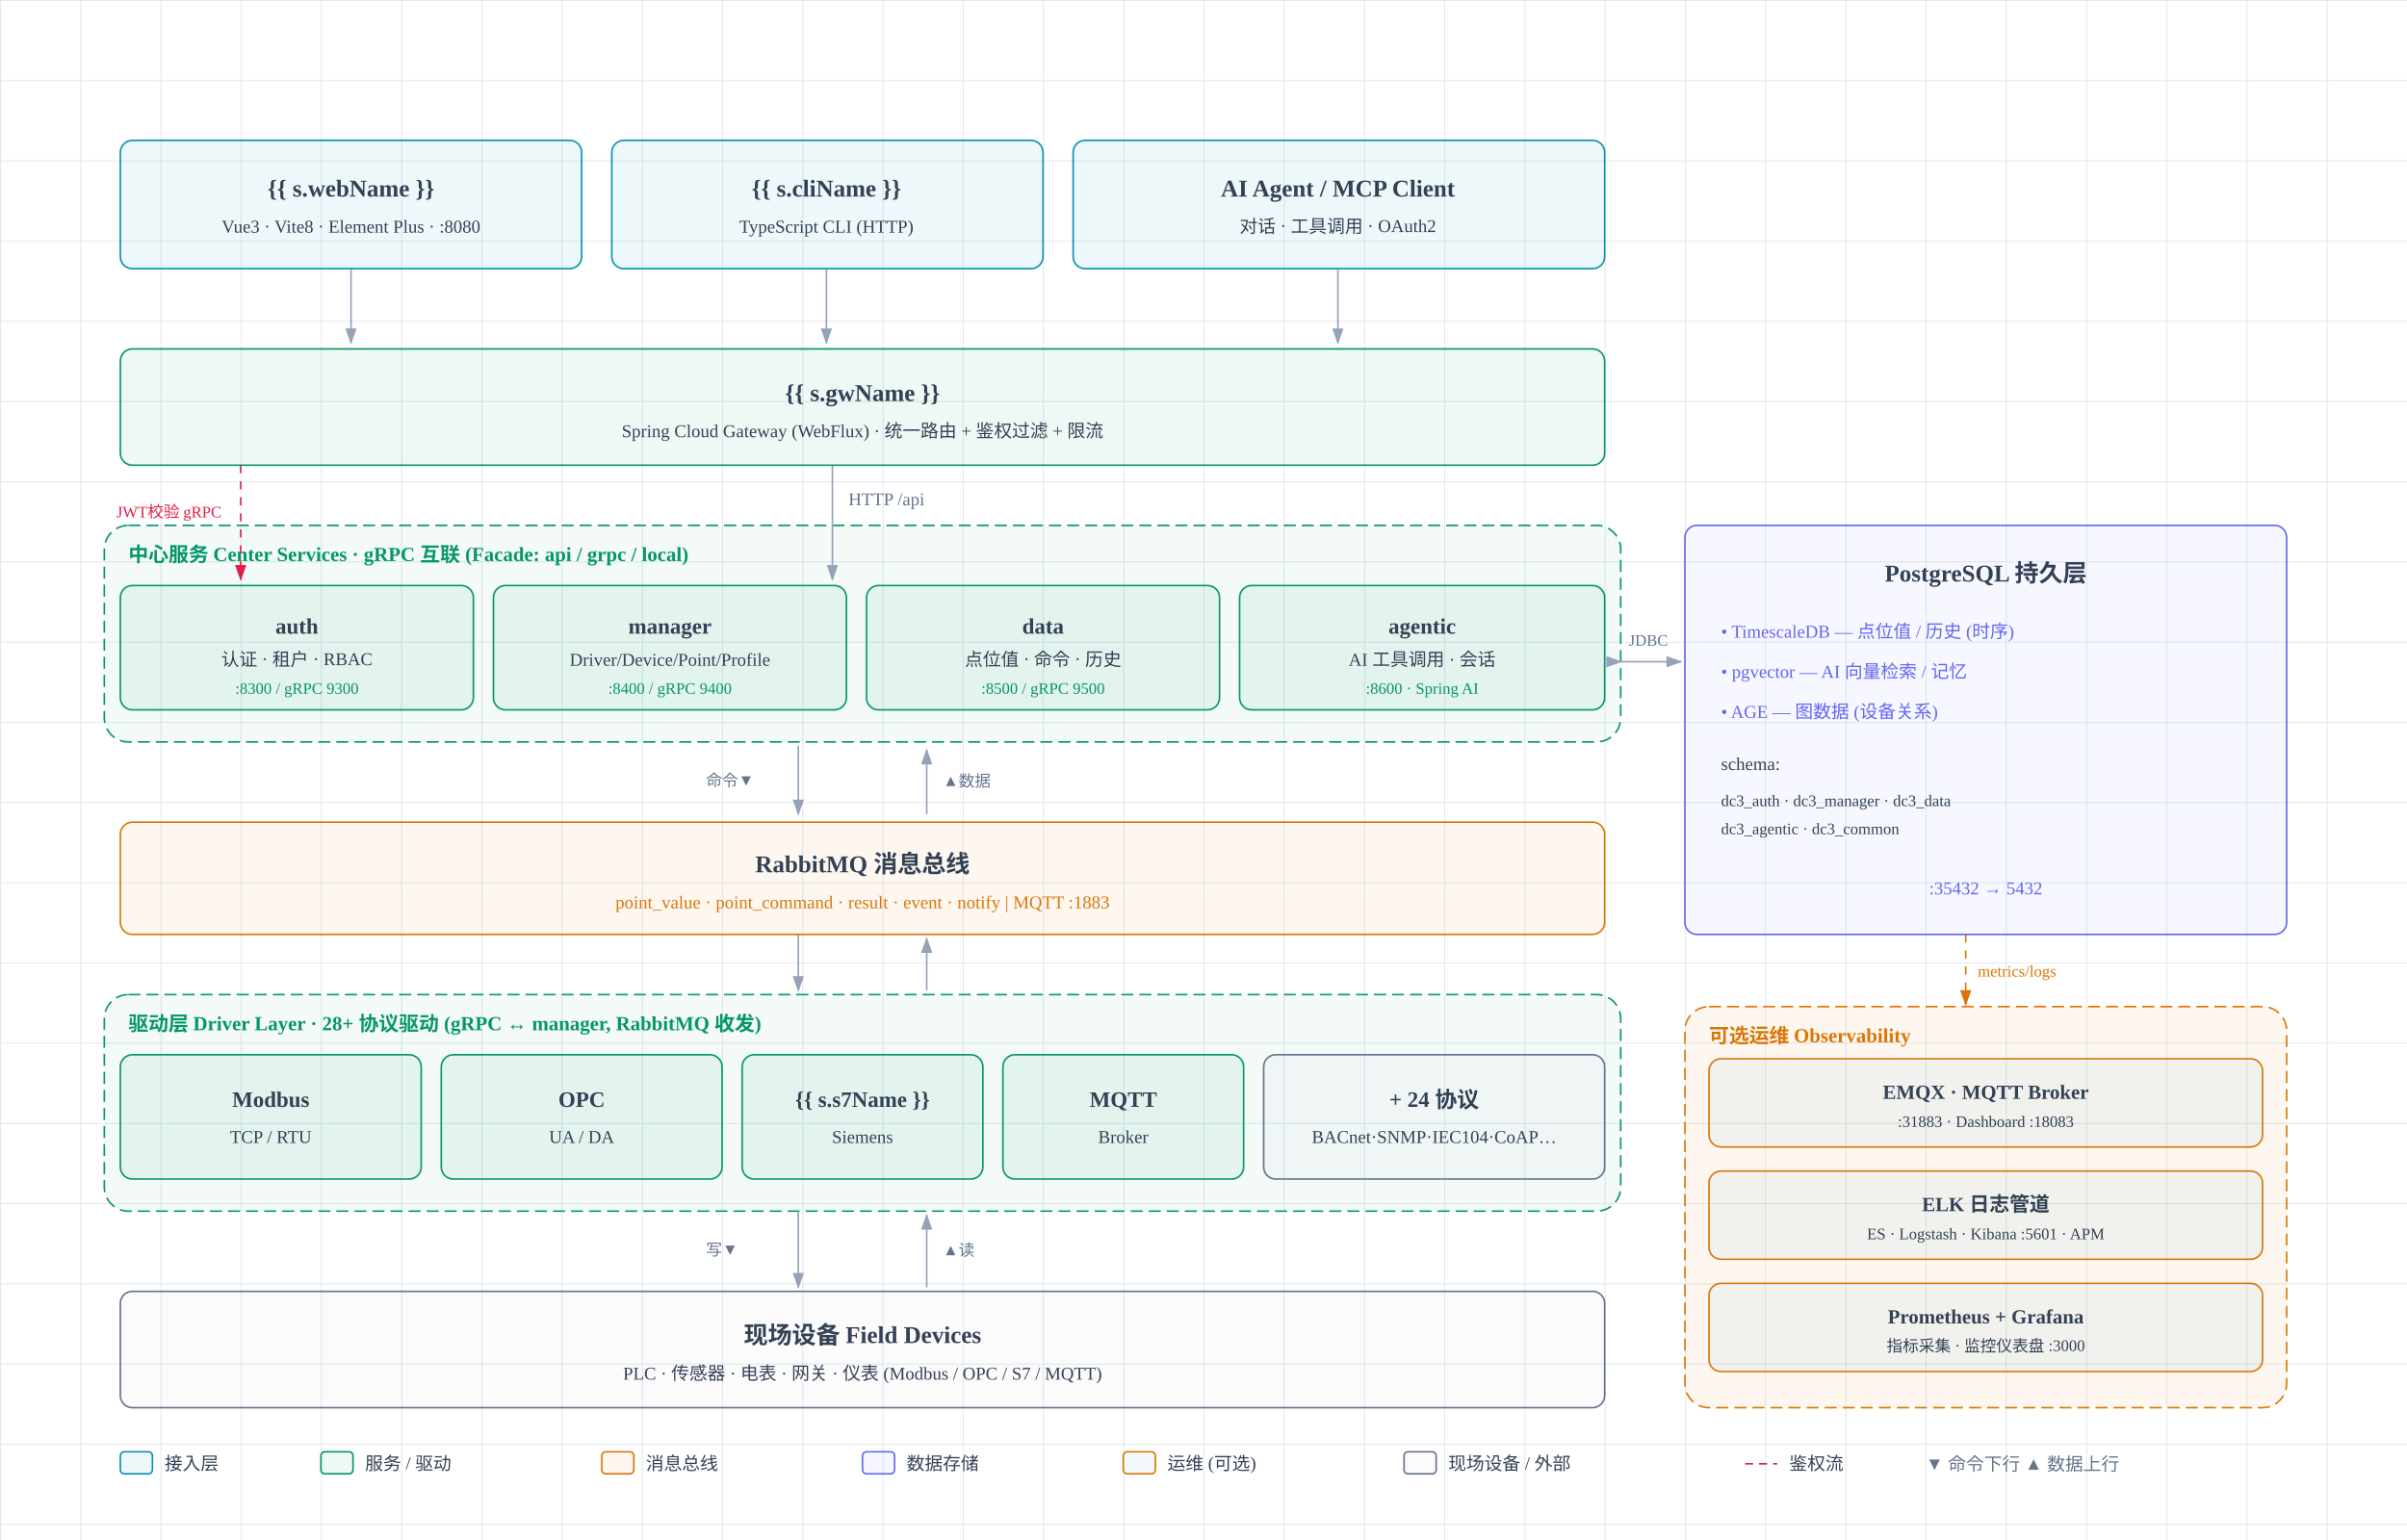
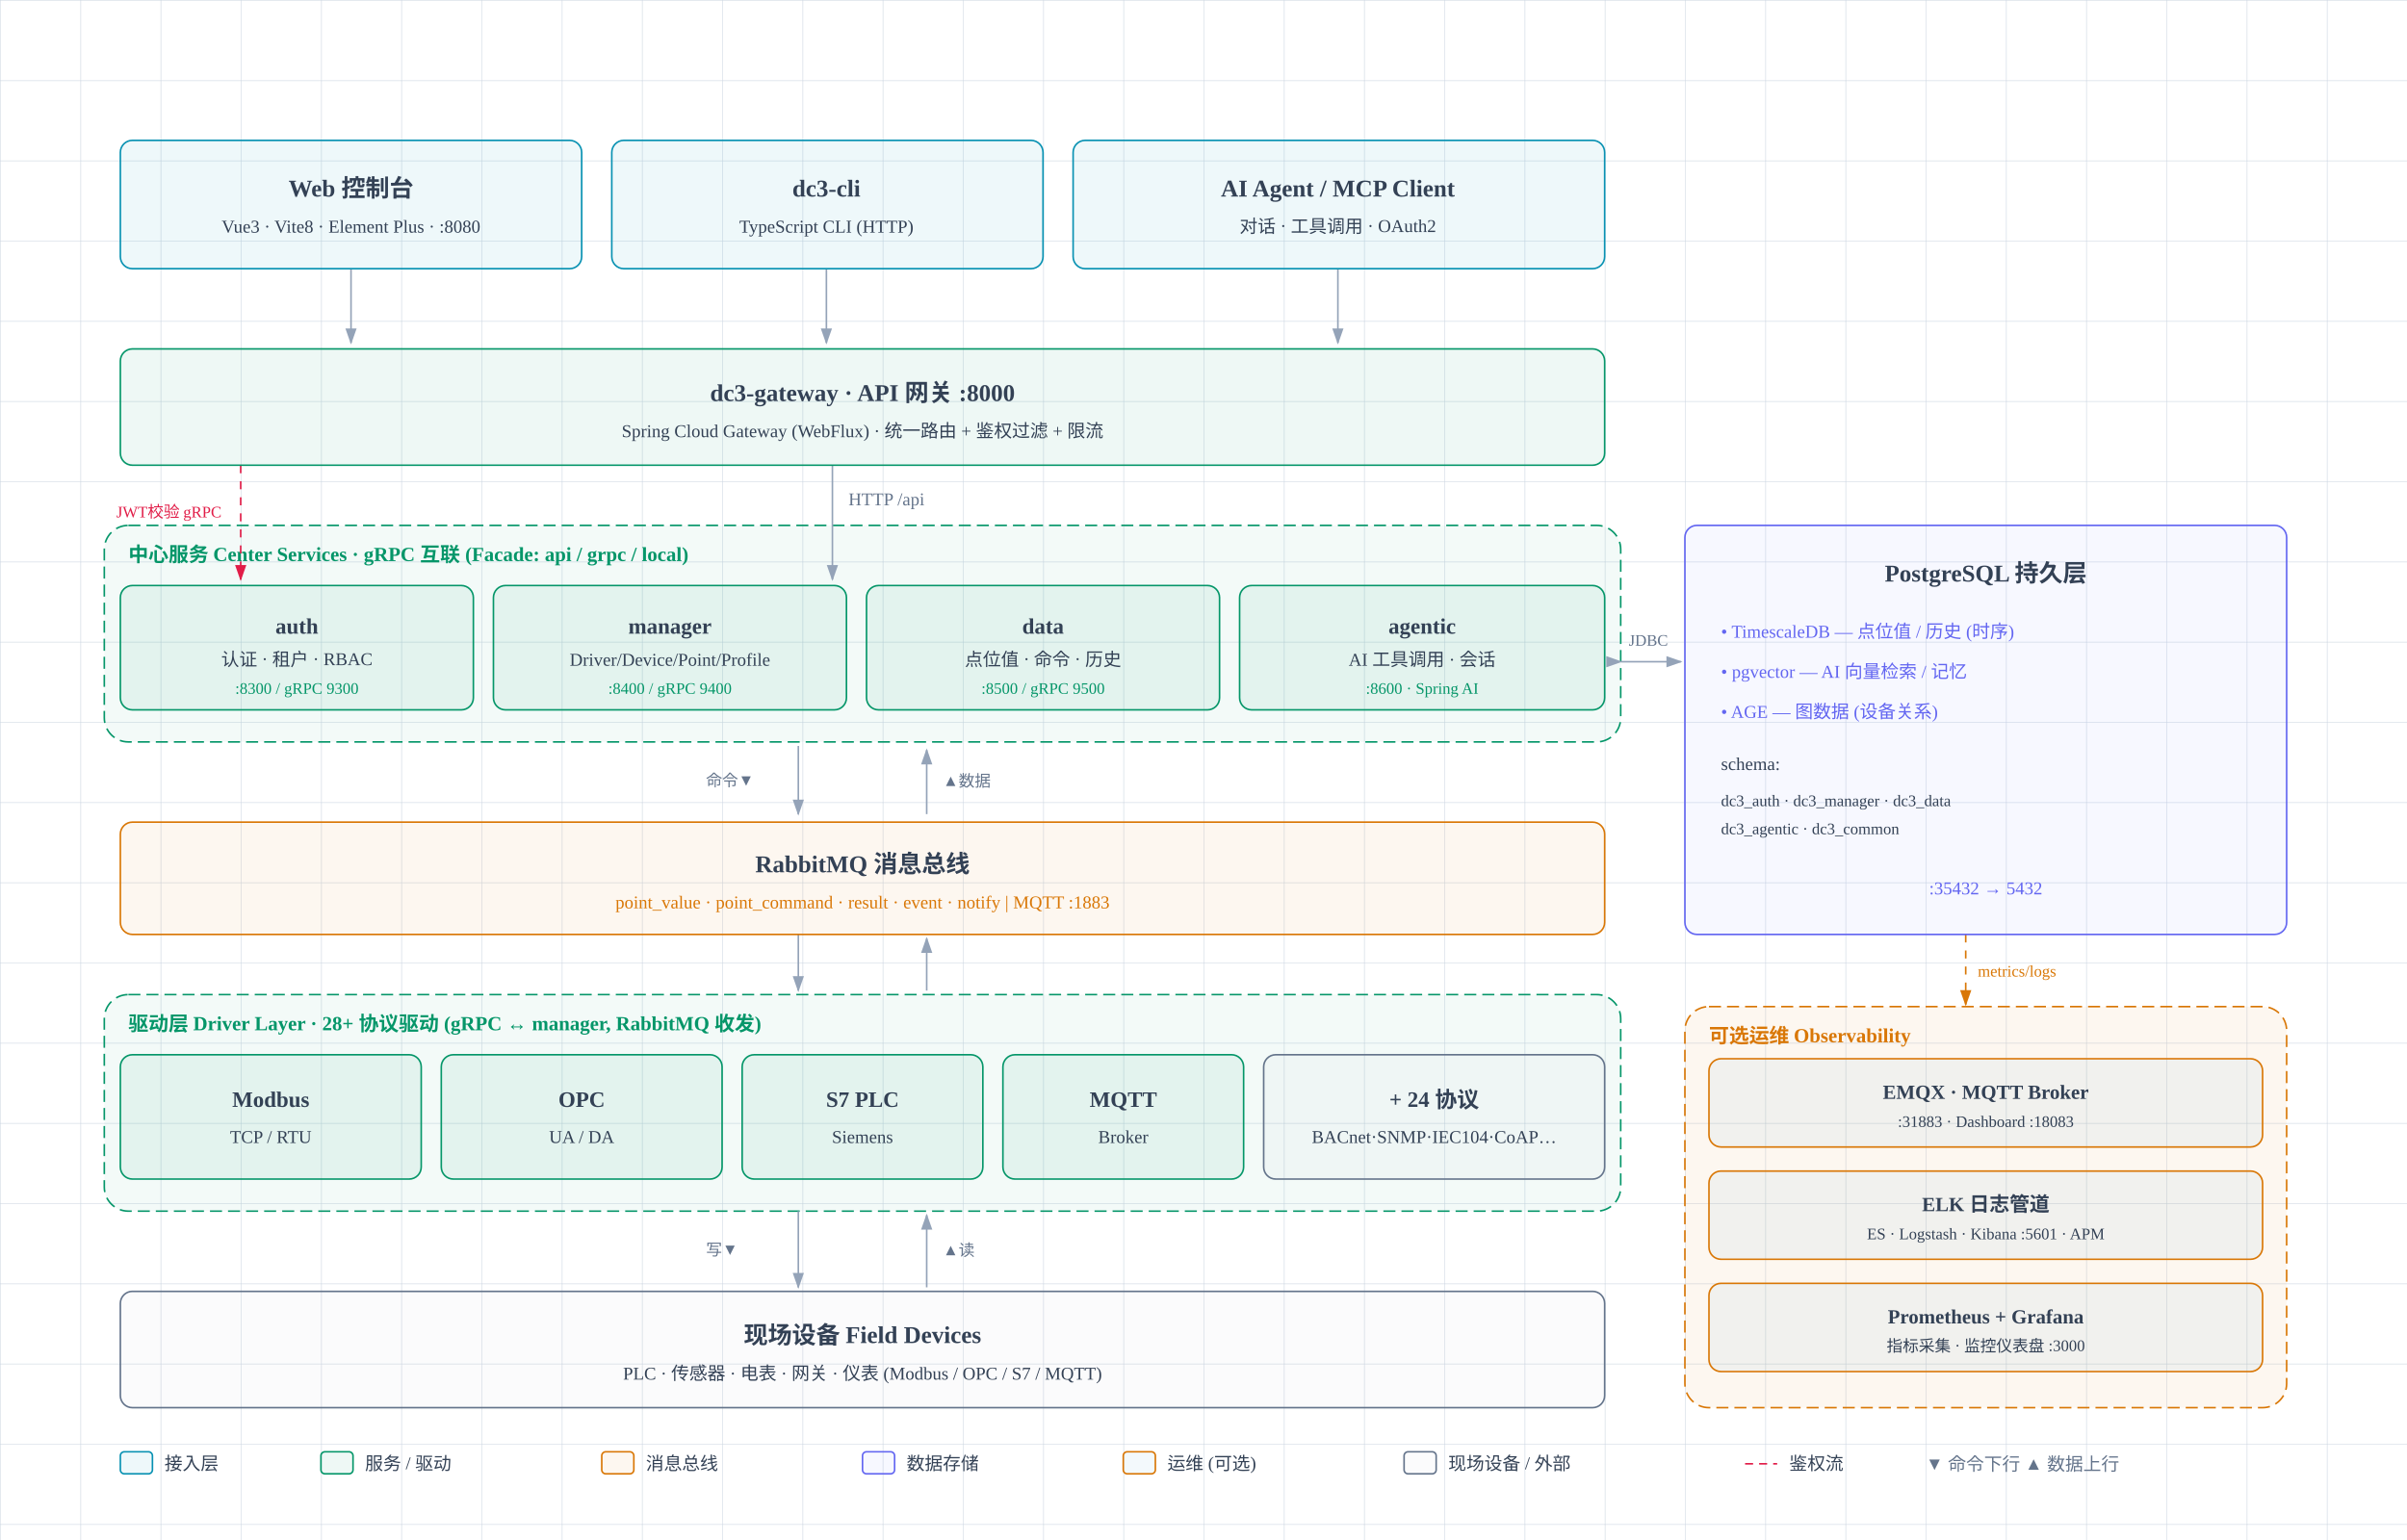
<svg xmlns="http://www.w3.org/2000/svg" aria-label="IoT DC3 Architecture Panorama" role="img" viewBox="0 0 1200 768">
  <defs>
    <marker id="dc3-ah" markerHeight="7" markerWidth="10" orient="auto" refX="9" refY="3.5">
      <polygon fill="#94a3b8" points="0 0, 10 3.5, 0 7" />
    </marker>
    <marker id="dc3-ah-amber" markerHeight="7" markerWidth="10" orient="auto" refX="9" refY="3.5">
      <polygon fill="#d97706" points="0 0, 10 3.5, 0 7" />
    </marker>
    <marker id="dc3-ah-rose" markerHeight="7" markerWidth="10" orient="auto" refX="9" refY="3.5">
      <polygon fill="#e11d48" points="0 0, 10 3.5, 0 7" />
    </marker>
    <pattern id="dc3-grid" height="40" patternUnits="userSpaceOnUse" width="40">
      <path d="M 40 0 L 0 0 0 40" fill="none" stroke="#cbd5e1" stroke-width="0.5" />
    </pattern>
  </defs>
  <rect fill="url(#dc3-grid)" height="100%" width="100%" />
  <rect fill="rgba(5, 150, 105, 0.05)" height="108" rx="12" stroke="#059669" stroke-dasharray="6,3" stroke-width="0.8" width="756" x="52" y="262" />
  <text fill="#059669" font-size="10" font-weight="600" x="64" y="280">中心服务 Center Services · gRPC 互联 (Facade: api / grpc / local)</text>
  <rect fill="rgba(5, 150, 105, 0.05)" height="108" rx="12" stroke="#059669" stroke-dasharray="6,3" stroke-width="0.8" width="756" x="52" y="496" />
  <text fill="#059669" font-size="10" font-weight="600" x="64" y="514">驱动层 Driver Layer · 28+ 协议驱动 (gRPC ↔ manager, RabbitMQ 收发)</text>
  <rect fill="rgba(217, 119, 6, 0.06)" height="200" rx="12" stroke="#d97706" stroke-dasharray="6,3" stroke-width="0.8" width="300" x="840" y="502" />
  <text fill="#d97706" font-size="10" font-weight="600" x="852" y="520">可选运维 Observability</text>
  <line marker-end="url(#dc3-ah)" stroke="#94a3b8" stroke-width="0.8" x1="175" x2="175" y1="134" y2="171" />
  <line marker-end="url(#dc3-ah)" stroke="#94a3b8" stroke-width="0.8" x1="412" x2="412" y1="134" y2="171" />
  <line marker-end="url(#dc3-ah)" stroke="#94a3b8" stroke-width="0.8" x1="667" x2="667" y1="134" y2="171" />
  <line marker-end="url(#dc3-ah)" stroke="#94a3b8" stroke-width="0.8" x1="415" x2="415" y1="232" y2="289" />
  <text fill="#64748b" font-size="9" x="423" y="252">HTTP /api</text>
  <line marker-end="url(#dc3-ah-rose)" stroke="#e11d48" stroke-dasharray="4,4" stroke-width="0.8" x1="120" x2="120" y1="232" y2="289" />
  <text fill="#e11d48" font-size="8" x="58" y="258">JWT校验 gRPC</text>
  <line marker-end="url(#dc3-ah)" stroke="#94a3b8" stroke-width="0.8" x1="398" x2="398" y1="372" y2="406" />
  <text fill="#64748b" font-size="8" x="352" y="392">命令▼</text>
  <line marker-end="url(#dc3-ah)" stroke="#94a3b8" stroke-width="0.8" x1="462" x2="462" y1="406" y2="374" />
  <text fill="#64748b" font-size="8" x="470" y="392">▲数据</text>
  <line marker-end="url(#dc3-ah)" stroke="#94a3b8" stroke-width="0.8" x1="398" x2="398" y1="466" y2="494" />
  <line marker-end="url(#dc3-ah)" stroke="#94a3b8" stroke-width="0.8" x1="462" x2="462" y1="494" y2="468" />
  <line marker-end="url(#dc3-ah)" stroke="#94a3b8" stroke-width="0.8" x1="398" x2="398" y1="604" y2="642" />
  <text fill="#64748b" font-size="8" x="352" y="626">写▼</text>
  <line marker-end="url(#dc3-ah)" stroke="#94a3b8" stroke-width="0.8" x1="462" x2="462" y1="642" y2="606" />
  <text fill="#64748b" font-size="8" x="470" y="626">▲读</text>
  <line marker-end="url(#dc3-ah)" marker-start="url(#dc3-ah)" stroke="#94a3b8" stroke-width="0.8" x1="808" x2="838" y1="330" y2="330" />
  <text fill="#64748b" font-size="8" x="812" y="322">JDBC</text>
  <line marker-end="url(#dc3-ah-amber)" stroke="#d97706" stroke-dasharray="4,4" stroke-width="0.8" x1="980" x2="980" y1="466" y2="501" />
  <text fill="#d97706" font-size="8" x="986" y="487">metrics/logs</text>
  <rect fill="rgba(8, 145, 178, 0.07)" height="64" rx="6" stroke="#0891b2" stroke-width="0.8" width="230" x="60" y="70" />
-   <text fill="#334155" font-size="12" font-weight="600" text-anchor="middle" x="175" y="98">{{
-           s.webName
-         }}
+   <text fill="#334155" font-size="12" font-weight="600" text-anchor="middle" x="175" y="98">Web 控制台
      </text>
  <text fill="#334155" font-size="9" text-anchor="middle" x="175" y="116">Vue3 · Vite8 · Element Plus · :8080</text>
  <rect fill="rgba(8, 145, 178, 0.07)" height="64" rx="6" stroke="#0891b2" stroke-width="0.8" width="215" x="305" y="70" />
-   <text fill="#334155" font-size="12" font-weight="600" text-anchor="middle" x="412" y="98">{{
-           s.cliName
-         }}
+   <text fill="#334155" font-size="12" font-weight="600" text-anchor="middle" x="412" y="98">dc3-cli
      </text>
  <text fill="#334155" font-size="9" text-anchor="middle" x="412" y="116">TypeScript CLI (HTTP)</text>
  <rect fill="rgba(8, 145, 178, 0.07)" height="64" rx="6" stroke="#0891b2" stroke-width="0.8" width="265" x="535" y="70" />
  <text fill="#334155" font-size="12" font-weight="600" text-anchor="middle" x="667" y="98">
        AI Agent / MCP Client
      </text>
  <text fill="#334155" font-size="9" text-anchor="middle" x="667" y="116">对话 · 工具调用 · OAuth2</text>
  <rect fill="rgba(5, 150, 105, 0.07)" height="58" rx="6" stroke="#059669" stroke-width="0.8" width="740" x="60" y="174" />
-   <text fill="#334155" font-size="12" font-weight="600" text-anchor="middle" x="430" y="200">{{
-           s.gwName
-         }}
+   <text fill="#334155" font-size="12" font-weight="600" text-anchor="middle" x="430" y="200">dc3-gateway · API 网关  :8000
      </text>
  <text fill="#334155" font-size="9" text-anchor="middle" x="430" y="218">Spring Cloud Gateway (WebFlux) · 统一路由 + 鉴权过滤 + 限流</text>
  <rect fill="rgba(5, 150, 105, 0.07)" height="62" rx="6" stroke="#059669" stroke-width="0.8" width="176" x="60" y="292" />
  <text fill="#334155" font-size="11" font-weight="600" text-anchor="middle" x="148" y="316">auth</text>
  <text fill="#334155" font-size="9" text-anchor="middle" x="148" y="332">认证 · 租户 · RBAC</text>
  <text fill="#059669" font-size="8" text-anchor="middle" x="148" y="346">:8300 / gRPC 9300</text>
  <rect fill="rgba(5, 150, 105, 0.07)" height="62" rx="6" stroke="#059669" stroke-width="0.8" width="176" x="246" y="292" />
  <text fill="#334155" font-size="11" font-weight="600" text-anchor="middle" x="334" y="316">manager
      </text>
  <text fill="#334155" font-size="9" text-anchor="middle" x="334" y="332">Driver/Device/Point/Profile</text>
  <text fill="#059669" font-size="8" text-anchor="middle" x="334" y="346">:8400 / gRPC 9400</text>
  <rect fill="rgba(5, 150, 105, 0.07)" height="62" rx="6" stroke="#059669" stroke-width="0.8" width="176" x="432" y="292" />
  <text fill="#334155" font-size="11" font-weight="600" text-anchor="middle" x="520" y="316">data</text>
  <text fill="#334155" font-size="9" text-anchor="middle" x="520" y="332">点位值 · 命令 · 历史</text>
  <text fill="#059669" font-size="8" text-anchor="middle" x="520" y="346">:8500 / gRPC 9500</text>
  <rect fill="rgba(5, 150, 105, 0.07)" height="62" rx="6" stroke="#059669" stroke-width="0.8" width="182" x="618" y="292" />
  <text fill="#334155" font-size="11" font-weight="600" text-anchor="middle" x="709" y="316">agentic
      </text>
  <text fill="#334155" font-size="9" text-anchor="middle" x="709" y="332">AI 工具调用 · 会话</text>
  <text fill="#059669" font-size="8" text-anchor="middle" x="709" y="346">:8600 · Spring AI</text>
  <rect fill="rgba(217, 119, 6, 0.06)" height="56" rx="6" stroke="#d97706" stroke-width="0.8" width="740" x="60" y="410" />
  <text fill="#334155" font-size="12" font-weight="600" text-anchor="middle" x="430" y="435">
        RabbitMQ 消息总线
      </text>
  <text fill="#d97706" font-size="9" text-anchor="middle" x="430" y="453">point_value · point_command · result · event · notify    |    MQTT :1883</text>
  <rect fill="rgba(5, 150, 105, 0.07)" height="62" rx="6" stroke="#059669" stroke-width="0.8" width="150" x="60" y="526" />
  <text fill="#334155" font-size="11" font-weight="600" text-anchor="middle" x="135" y="552">Modbus
      </text>
  <text fill="#334155" font-size="9" text-anchor="middle" x="135" y="570">TCP / RTU</text>
  <rect fill="rgba(5, 150, 105, 0.07)" height="62" rx="6" stroke="#059669" stroke-width="0.8" width="140" x="220" y="526" />
  <text fill="#334155" font-size="11" font-weight="600" text-anchor="middle" x="290" y="552">
        OPC
      </text>
  <text fill="#334155" font-size="9" text-anchor="middle" x="290" y="570">UA / DA</text>
  <rect fill="rgba(5, 150, 105, 0.07)" height="62" rx="6" stroke="#059669" stroke-width="0.8" width="120" x="370" y="526" />
-   <text fill="#334155" font-size="11" font-weight="600" text-anchor="middle" x="430" y="552">{{
-           s.s7Name
-         }}
+   <text fill="#334155" font-size="11" font-weight="600" text-anchor="middle" x="430" y="552">S7 PLC
      </text>
  <text fill="#334155" font-size="9" text-anchor="middle" x="430" y="570">Siemens</text>
  <rect fill="rgba(5, 150, 105, 0.07)" height="62" rx="6" stroke="#059669" stroke-width="0.8" width="120" x="500" y="526" />
  <text fill="#334155" font-size="11" font-weight="600" text-anchor="middle" x="560" y="552">
        MQTT
      </text>
  <text fill="#334155" font-size="9" text-anchor="middle" x="560" y="570">Broker</text>
  <rect fill="rgba(100, 116, 139, 0.03)" height="62" rx="6" stroke="#64748b" stroke-width="0.8" width="170" x="630" y="526" />
  <text fill="#334155" font-size="11" font-weight="600" text-anchor="middle" x="715" y="552">
        + 24 协议
      </text>
  <text fill="#334155" font-size="9" text-anchor="middle" x="715" y="570">BACnet·SNMP·IEC104·CoAP…</text>
  <rect fill="rgba(100, 116, 139, 0.03)" height="58" rx="6" stroke="#64748b" stroke-width="0.8" width="740" x="60" y="644" />
  <text fill="#334155" font-size="12" font-weight="600" text-anchor="middle" x="430" y="670">
        现场设备 Field Devices
      </text>
  <text fill="#334155" font-size="9" text-anchor="middle" x="430" y="688">PLC · 传感器 · 电表 · 网关 · 仪表  (Modbus / OPC / S7 / MQTT)</text>
  <rect fill="rgba(99, 102, 241, 0.05)" height="204" rx="6" stroke="#6366f1" stroke-width="0.8" width="300" x="840" y="262" />
  <text fill="#334155" font-size="12" font-weight="600" text-anchor="middle" x="990" y="290">
        PostgreSQL 持久层
      </text>
  <text fill="#6366f1" font-size="9" x="858" y="318">• TimescaleDB — 点位值 / 历史 (时序)</text>
  <text fill="#6366f1" font-size="9" x="858" y="338">• pgvector — AI 向量检索 / 记忆</text>
  <text fill="#6366f1" font-size="9" x="858" y="358">• AGE — 图数据 (设备关系)</text>
  <text fill="#334155" font-size="9" x="858" y="384">schema:</text>
  <text fill="#334155" font-size="8" x="858" y="402">dc3_auth · dc3_manager · dc3_data</text>
  <text fill="#334155" font-size="8" x="858" y="416">dc3_agentic · dc3_common</text>
  <text fill="#6366f1" font-size="9" text-anchor="middle" x="990" y="446">:35432 → 5432</text>
  <rect fill="rgba(2, 132, 199, 0.05)" height="44" rx="6" stroke="#d97706" stroke-width="0.8" width="276" x="852" y="528" />
  <text fill="#334155" font-size="10" font-weight="600" text-anchor="middle" x="990" y="548">EMQX · MQTT
        Broker
      </text>
  <text fill="#334155" font-size="8" text-anchor="middle" x="990" y="562">:31883 · Dashboard :18083</text>
  <rect fill="rgba(2, 132, 199, 0.05)" height="44" rx="6" stroke="#d97706" stroke-width="0.8" width="276" x="852" y="584" />
  <text fill="#334155" font-size="10" font-weight="600" text-anchor="middle" x="990" y="604">
        ELK 日志管道
      </text>
  <text fill="#334155" font-size="8" text-anchor="middle" x="990" y="618">ES · Logstash · Kibana :5601 · APM</text>
  <rect fill="rgba(2, 132, 199, 0.05)" height="44" rx="6" stroke="#d97706" stroke-width="0.8" width="276" x="852" y="640" />
  <text fill="#334155" font-size="10" font-weight="600" text-anchor="middle" x="990" y="660">
        Prometheus + Grafana
      </text>
  <text fill="#334155" font-size="8" text-anchor="middle" x="990" y="674">指标采集 · 监控仪表盘 :3000</text>
  <rect fill="rgba(8, 145, 178, 0.07)" height="11" rx="2" stroke="#0891b2" stroke-width="0.8" width="16" x="60" y="724" />
  <text fill="#334155" font-size="9" x="82" y="733">接入层</text>
  <rect fill="rgba(5, 150, 105, 0.07)" height="11" rx="2" stroke="#059669" stroke-width="0.8" width="16" x="160" y="724" />
  <text fill="#334155" font-size="9" x="182" y="733">服务 / 驱动</text>
  <rect fill="rgba(217, 119, 6, 0.06)" height="11" rx="2" stroke="#d97706" stroke-width="0.8" width="16" x="300" y="724" />
  <text fill="#334155" font-size="9" x="322" y="733">消息总线</text>
  <rect fill="rgba(99, 102, 241, 0.05)" height="11" rx="2" stroke="#6366f1" stroke-width="0.8" width="16" x="430" y="724" />
  <text fill="#334155" font-size="9" x="452" y="733">数据存储</text>
  <rect fill="rgba(2, 132, 199, 0.05)" height="11" rx="2" stroke="#d97706" stroke-width="0.8" width="16" x="560" y="724" />
  <text fill="#334155" font-size="9" x="582" y="733">运维 (可选)</text>
  <rect fill="rgba(100, 116, 139, 0.03)" height="11" rx="2" stroke="#64748b" stroke-width="0.8" width="16" x="700" y="724" />
  <text fill="#334155" font-size="9" x="722" y="733">现场设备 / 外部</text>
  <line stroke="#e11d48" stroke-dasharray="4,3" stroke-width="0.8" x1="870" x2="886" y1="730" y2="730" />
  <text fill="#334155" font-size="9" x="892" y="733">鉴权流</text>
  <text fill="#64748b" font-size="9" x="960" y="733">▼ 命令下行   ▲ 数据上行</text>
</svg>
